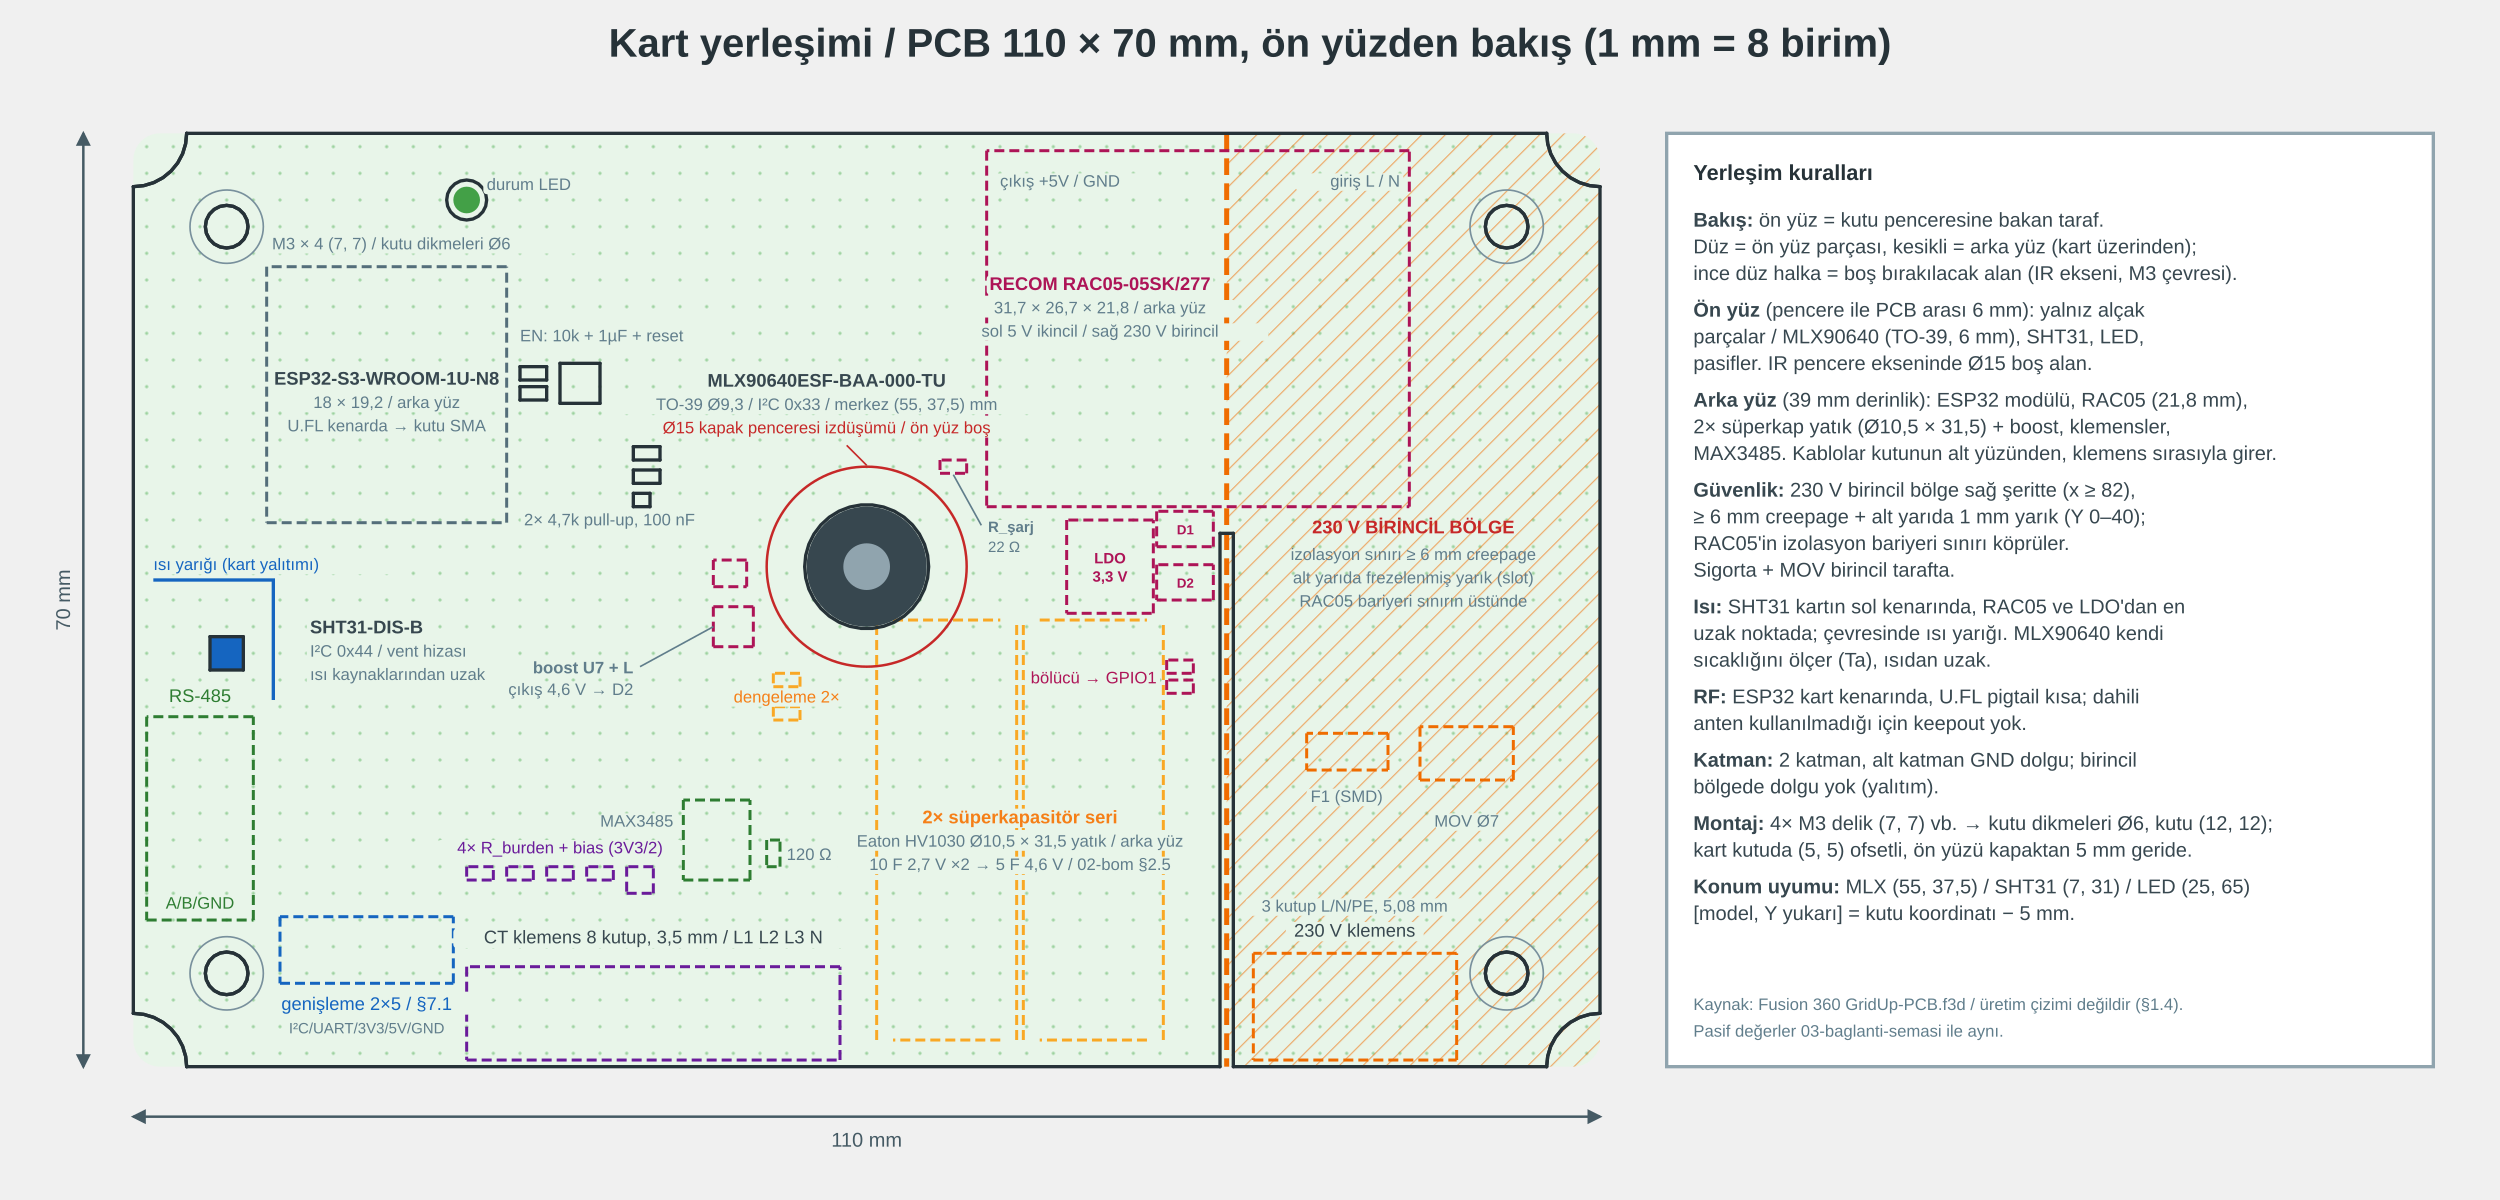
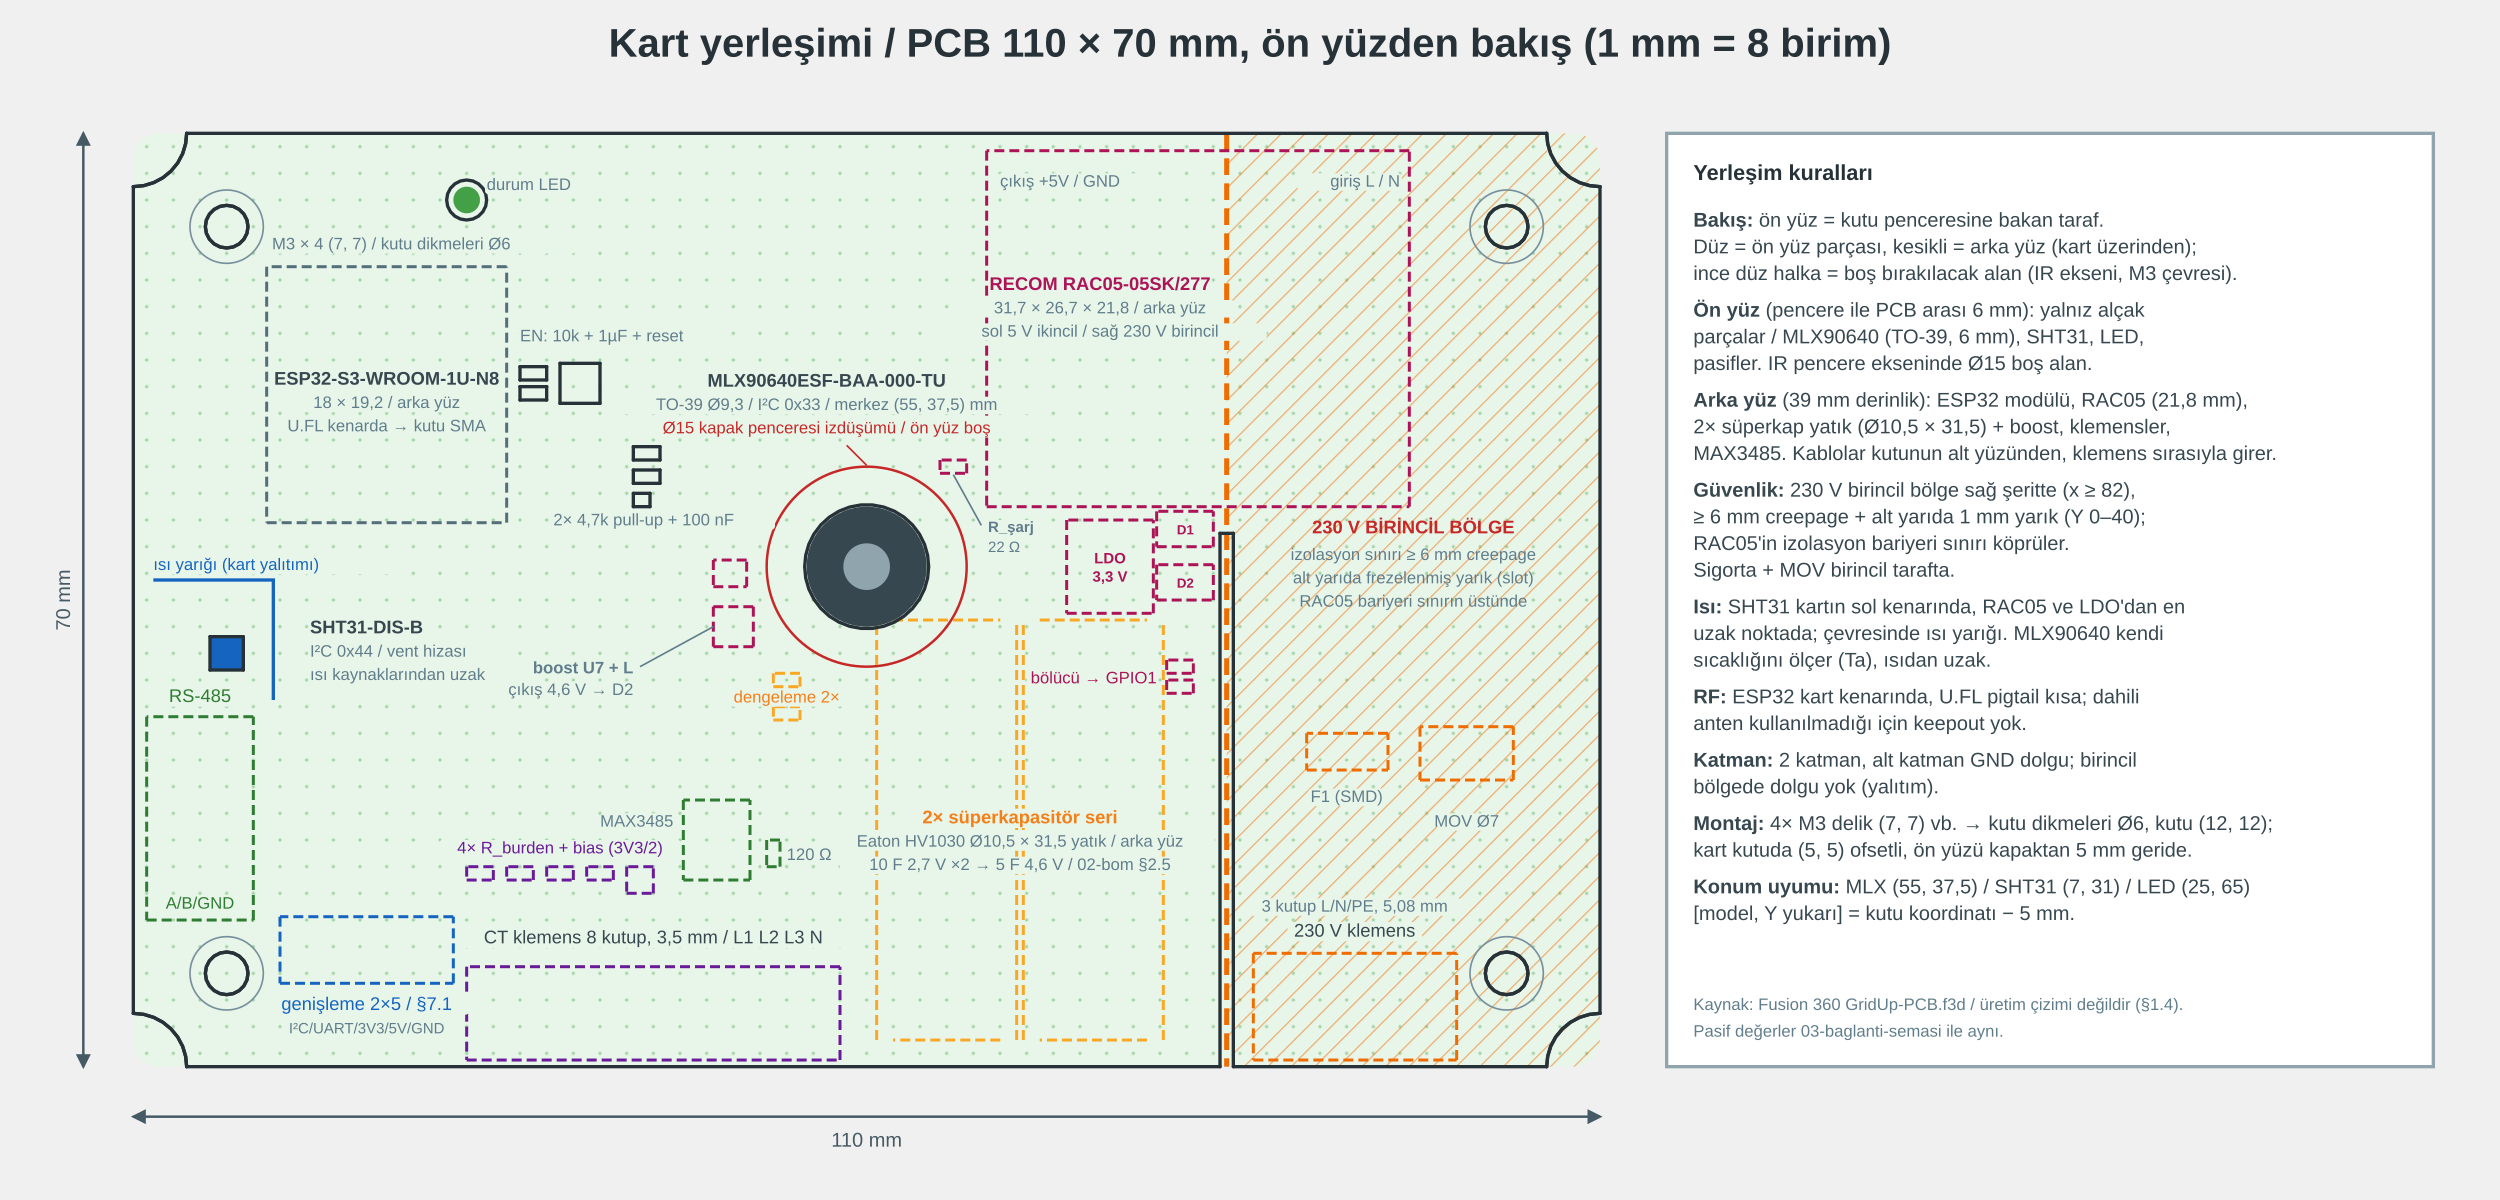
<svg xmlns="http://www.w3.org/2000/svg" viewBox="0 0 1500 720" width="100%" style="max-width:1100px;background:#fff;font-family:Arial,Helvetica,sans-serif">
  <defs>
    <marker id="dim" markerWidth="10" markerHeight="10" refX="5" refY="3" orient="auto-start-reverse">
      <path d="M0,0 L6,3 L0,6 z" fill="#455a64" />
    </marker>
    <marker id="arr" markerWidth="10" markerHeight="10" refX="6" refY="3" orient="auto">
      <path d="M0,0 L6,3 L0,6 z" fill="#c62828" />
    </marker>
  </defs>
  <text x="750" y="34" font-size="24" fill="#263238" text-anchor="middle" font-weight="700">Kart yerleşimi / PCB 110 × 70 mm, ön yüzden bakış (1 mm = 8 birim)</text>
  <defs>
    <pattern id="pcb" width="16" height="16" patternUnits="userSpaceOnUse">
      <rect width="16" height="16" fill="#e8f5e9" />
      <circle cx="8" cy="8" r="1" fill="#a5d6a7" />
    </pattern>
    <pattern id="hv" width="10" height="10" patternTransform="rotate(45)" patternUnits="userSpaceOnUse">
      <line x1="0" y1="0" x2="0" y2="10" stroke="#ef6c00" stroke-width="1.5" opacity="0.5" />
    </pattern>
  </defs>
  <rect x="80" y="80" width="880" height="560" rx="16" fill="url(#pcb)" />
  <rect x="736" y="80" width="224" height="560" rx="16" fill="url(#hv)" />
  <line x1="736" y1="80" x2="736" y2="640" stroke="#ef6c00" stroke-width="3" stroke-dasharray="10 5" />
  <text x="848" y="320" font-size="11" fill="#c62828" text-anchor="middle" font-weight="700">230 V BİRİNCİL BÖLGE</text>
  <text x="848" y="336" font-size="10" fill="#607d8b" text-anchor="middle">izolasyon sınırı ≥ 6 mm creepage</text>
  <text x="848" y="350" font-size="10" fill="#607d8b" text-anchor="middle">alt yarıda frezelenmiş yarık (slot)</text>
  <text x="848" y="364" font-size="10" fill="#607d8b" text-anchor="middle">RAC05 bariyeri sınırın üstünde</text>
  <circle cx="520" cy="340" r="60" fill="none" stroke="#c62828" stroke-width="1.5" />
  <circle cx="136" cy="584" r="22" fill="none" stroke="#78909c" stroke-width="1" />
  <circle cx="904" cy="584" r="22" fill="none" stroke="#78909c" stroke-width="1" />
  <circle cx="136" cy="136" r="22" fill="none" stroke="#78909c" stroke-width="1" />
  <circle cx="904" cy="136" r="22" fill="none" stroke="#78909c" stroke-width="1" />
-   <rect x="161.2" y="141.6" width="185.5" height="10.5" rx="2" fill="#e8f5e9" />
+   <rect x="162.2" y="141.6" width="183.5" height="10.5" rx="2" fill="#e8f5e9" />
  <text x="163.2" y="149.6" font-size="10" fill="#607d8b">M3 × 4 (7, 7) / kutu dikmeleri Ø6</text>
  <g fill="none" stroke-width="1.8" stroke-dasharray="6 3" stroke-linejoin="round">
    <polyline points="160,313.6 304,313.6" stroke="#546e7a" />
    <polyline points="304,313.6 304,160" stroke="#546e7a" />
    <polyline points="304,160 160,160" stroke="#546e7a" />
    <polyline points="160,160 160,313.6" stroke="#546e7a" />
    <polyline points="592,304 845.6,304" stroke="#ad1457" />
    <polyline points="845.6,304 845.6,90.4" stroke="#ad1457" />
    <polyline points="845.6,90.4 592,90.4" stroke="#ad1457" />
    <polyline points="592,90.4 592,304" stroke="#ad1457" />
    <polyline points="784,462 832.8,462" stroke="#ef6c00" />
    <polyline points="832.8,462 832.8,440" stroke="#ef6c00" />
    <polyline points="832.8,440 784,440" stroke="#ef6c00" />
    <polyline points="784,440 784,462" stroke="#ef6c00" />
    <polyline points="852,468 908,468" stroke="#ef6c00" />
    <polyline points="908,468 908,436" stroke="#ef6c00" />
    <polyline points="908,436 852,436" stroke="#ef6c00" />
    <polyline points="852,436 852,468" stroke="#ef6c00" />
    <polyline points="752,636 874,636" stroke="#ef6c00" />
    <polyline points="874,636 874,572" stroke="#ef6c00" />
    <polyline points="874,572 752,572" stroke="#ef6c00" />
    <polyline points="752,572 752,636" stroke="#ef6c00" />
    <polyline points="640,368 692,368" stroke="#ad1457" />
    <polyline points="692,368 692,312" stroke="#ad1457" />
    <polyline points="692,312 640,312" stroke="#ad1457" />
    <polyline points="640,312 640,368" stroke="#ad1457" />
    <polyline points="694,328 728,328" stroke="#ad1457" />
    <polyline points="728,328 728,306.8" stroke="#ad1457" />
    <polyline points="728,306.8 694,306.8" stroke="#ad1457" />
    <polyline points="694,306.8 694,328" stroke="#ad1457" />
    <polyline points="694,360 728,360" stroke="#ad1457" />
    <polyline points="728,360 728,338.8" stroke="#ad1457" />
    <polyline points="728,338.8 694,338.8" stroke="#ad1457" />
    <polyline points="694,338.8 694,360" stroke="#ad1457" />
    <polyline points="564,284 580,284" stroke="#ad1457" />
    <polyline points="580,284 580,276" stroke="#ad1457" />
    <polyline points="580,276 564,276" stroke="#ad1457" />
    <polyline points="564,276 564,284" stroke="#ad1457" />
    <polyline points="700,404 716,404" stroke="#ad1457" />
    <polyline points="716,404 716,396" stroke="#ad1457" />
    <polyline points="716,396 700,396" stroke="#ad1457" />
    <polyline points="700,396 700,404" stroke="#ad1457" />
    <polyline points="700,416 716,416" stroke="#ad1457" />
    <polyline points="716,416 716,408" stroke="#ad1457" />
    <polyline points="716,408 700,408" stroke="#ad1457" />
    <polyline points="700,408 700,416" stroke="#ad1457" />
    <polyline points="428,352 448,352" stroke="#ad1457" />
    <polyline points="448,352 448,336" stroke="#ad1457" />
    <polyline points="448,336 428,336" stroke="#ad1457" />
    <polyline points="428,336 428,352" stroke="#ad1457" />
    <polyline points="428,388 452,388" stroke="#ad1457" />
    <polyline points="452,388 452,364" stroke="#ad1457" />
    <polyline points="452,364 428,364" stroke="#ad1457" />
    <polyline points="428,364 428,388" stroke="#ad1457" />
    <polyline points="464,432 480,432" stroke="#f9a825" />
    <polyline points="480,432 480,424" stroke="#f9a825" />
    <polyline points="480,424 464,424" stroke="#f9a825" />
    <polyline points="464,424 464,432" stroke="#f9a825" />
    <polyline points="464,412 480,412" stroke="#f9a825" />
    <polyline points="480,412 480,404" stroke="#f9a825" />
    <polyline points="480,404 464,404" stroke="#f9a825" />
    <polyline points="464,404 464,412" stroke="#f9a825" />
    <polyline points="600.176,624 595,624 589,624 582.368,624 575.296,624 568,624 560.704,624 553.632,624 547,624 541,624 535.824,624" stroke="#f9a825" />
    <polyline points="535.824,372 541,372 547,372 553.632,372 560.704,372 568,372 575.296,372 582.368,372 589,372 595,372 600.176,372" stroke="#f9a825" />
    <polyline points="526,624 526,372" stroke="#f9a825" />
    <polyline points="610,624 610,372" stroke="#f9a825" />
    <polyline points="688.176,624 683,624 677,624 670.368,624 663.296,624 656,624 648.704,624 641.632,624 635,624 629,624 623.824,624" stroke="#f9a825" />
    <polyline points="623.824,372 629,372 635,372 641.632,372 648.704,372 656,372 663.296,372 670.368,372 677,372 683,372 688.176,372" stroke="#f9a825" />
    <polyline points="614,624 614,372" stroke="#f9a825" />
    <polyline points="698,624 698,372" stroke="#f9a825" />
    <polyline points="410,528 450,528" stroke="#2e7d32" />
    <polyline points="450,528 450,480" stroke="#2e7d32" />
    <polyline points="450,480 410,480" stroke="#2e7d32" />
    <polyline points="410,480 410,528" stroke="#2e7d32" />
    <polyline points="460,520 468,520" stroke="#2e7d32" />
    <polyline points="468,520 468,504" stroke="#2e7d32" />
    <polyline points="468,504 460,504" stroke="#2e7d32" />
    <polyline points="460,504 460,520" stroke="#2e7d32" />
    <polyline points="88,552 152,552" stroke="#2e7d32" />
    <polyline points="152,552 152,430" stroke="#2e7d32" />
    <polyline points="152,430 88,430" stroke="#2e7d32" />
    <polyline points="88,430 88,552" stroke="#2e7d32" />
    <polyline points="280,528 296,528" stroke="#6a1b9a" />
    <polyline points="296,528 296,520" stroke="#6a1b9a" />
    <polyline points="296,520 280,520" stroke="#6a1b9a" />
    <polyline points="280,520 280,528" stroke="#6a1b9a" />
    <polyline points="304,528 320,528" stroke="#6a1b9a" />
    <polyline points="320,528 320,520" stroke="#6a1b9a" />
    <polyline points="320,520 304,520" stroke="#6a1b9a" />
    <polyline points="304,520 304,528" stroke="#6a1b9a" />
    <polyline points="328,528 344,528" stroke="#6a1b9a" />
    <polyline points="344,528 344,520" stroke="#6a1b9a" />
    <polyline points="344,520 328,520" stroke="#6a1b9a" />
    <polyline points="328,520 328,528" stroke="#6a1b9a" />
    <polyline points="352,528 368,528" stroke="#6a1b9a" />
    <polyline points="368,528 368,520" stroke="#6a1b9a" />
    <polyline points="368,520 352,520" stroke="#6a1b9a" />
    <polyline points="352,520 352,528" stroke="#6a1b9a" />
    <polyline points="376,536 392,536" stroke="#6a1b9a" />
    <polyline points="392,536 392,520" stroke="#6a1b9a" />
    <polyline points="392,520 376,520" stroke="#6a1b9a" />
    <polyline points="376,520 376,536" stroke="#6a1b9a" />
    <polyline points="280,636 504,636" stroke="#6a1b9a" />
    <polyline points="504,636 504,580" stroke="#6a1b9a" />
    <polyline points="504,580 280,580" stroke="#6a1b9a" />
    <polyline points="280,580 280,636" stroke="#6a1b9a" />
    <polyline points="168,590 272,590" stroke="#1565c0" />
    <polyline points="272,590 272,550" stroke="#1565c0" />
    <polyline points="272,550 168,550" stroke="#1565c0" />
    <polyline points="168,550 168,590" stroke="#1565c0" />
  </g>
  <circle cx="520" cy="340" r="36" fill="#37474f" />
  <circle cx="520" cy="340" r="14" fill="#90a4ae" />
  <rect x="126" y="382" width="20" height="20" fill="#1565c0" />
  <circle cx="280" cy="120" r="8" fill="#43a047" />
  <g transform="translate(80,80)">
    <polyline points="32,0 31.38,6.24 29.57,12.25 26.61,17.78 22.62,22.62 17.78,26.61 12.25,29.57 6.24,31.38 0,32" fill="none" stroke="#263238" stroke-width="2" stroke-linejoin="round" stroke-linecap="round" />
    <polyline points="0,32 6.24,31.38 12.25,29.57 17.78,26.61 22.62,22.62 26.61,17.78 29.57,12.25 31.38,6.24 32,0" fill="none" stroke="#263238" stroke-width="2" stroke-linejoin="round" stroke-linecap="round" />
    <polyline points="32,560 31.38,553.76 29.57,547.75 26.61,542.22 22.62,537.38 17.78,533.39 12.25,530.43 6.24,528.62 0,528" fill="none" stroke="#263238" stroke-width="2" stroke-linejoin="round" stroke-linecap="round" />
    <polyline points="0,528 6.24,528.62 12.25,530.43 17.78,533.39 22.62,537.38 26.61,542.22 29.57,547.75 31.38,553.76 32,560" fill="none" stroke="#263238" stroke-width="2" stroke-linejoin="round" stroke-linecap="round" />
    <polyline points="660,240 660,560" fill="none" stroke="#263238" stroke-width="2" stroke-linejoin="round" stroke-linecap="round" />
    <polyline points="652,240 660,240" fill="none" stroke="#263238" stroke-width="2" stroke-linejoin="round" stroke-linecap="round" />
    <polyline points="652,560 652,240" fill="none" stroke="#263238" stroke-width="2" stroke-linejoin="round" stroke-linecap="round" />
    <polyline points="43.2,56 43.82,52.05 45.65,48.48 48.48,45.65 52.05,43.82 56,43.2 59.95,43.82 63.52,45.65 66.35,48.48 68.18,52.05 68.8,56 68.18,59.95 66.35,63.52 63.52,66.35 59.95,68.18 56,68.8 52.05,68.18 48.48,66.35 45.65,63.52 43.82,59.95 43.2,56" fill="none" stroke="#263238" stroke-width="2" stroke-linejoin="round" stroke-linecap="round" />
    <polyline points="43.2,56 43.82,59.95 45.65,63.52 48.48,66.35 52.05,68.18 56,68.8 59.95,68.18 63.52,66.35 66.35,63.52 68.18,59.95 68.8,56 68.18,52.05 66.35,48.48 63.52,45.65 59.95,43.82 56,43.2 52.05,43.82 48.48,45.65 45.65,48.48 43.82,52.05 43.2,56" fill="none" stroke="#263238" stroke-width="2" stroke-linejoin="round" stroke-linecap="round" />
    <polyline points="811.2,504 811.82,500.05 813.65,496.48 816.48,493.65 820.05,491.82 824,491.2 827.95,491.82 831.52,493.65 834.35,496.48 836.18,500.05 836.8,504 836.18,507.95 834.35,511.52 831.52,514.35 827.95,516.18 824,516.8 820.05,516.18 816.48,514.35 813.65,511.52 811.82,507.95 811.2,504" fill="none" stroke="#263238" stroke-width="2" stroke-linejoin="round" stroke-linecap="round" />
    <polyline points="811.2,504 811.82,507.95 813.65,511.52 816.48,514.35 820.05,516.18 824,516.8 827.95,516.18 831.52,514.35 834.35,511.52 836.18,507.95 836.8,504 836.18,500.05 834.35,496.48 831.52,493.65 827.95,491.82 824,491.2 820.05,491.82 816.48,493.65 813.65,496.48 811.82,500.05 811.2,504" fill="none" stroke="#263238" stroke-width="2" stroke-linejoin="round" stroke-linecap="round" />
    <polyline points="811.2,56 811.82,52.05 813.65,48.48 816.48,45.65 820.05,43.82 824,43.2 827.95,43.82 831.52,45.65 834.35,48.48 836.18,52.05 836.8,56 836.18,59.95 834.35,63.52 831.52,66.35 827.95,68.18 824,68.8 820.05,68.18 816.48,66.35 813.65,63.52 811.82,59.95 811.2,56" fill="none" stroke="#263238" stroke-width="2" stroke-linejoin="round" stroke-linecap="round" />
    <polyline points="811.2,56 811.82,59.95 813.65,63.52 816.48,66.35 820.05,68.18 824,68.8 827.95,68.18 831.52,66.35 834.35,63.52 836.18,59.95 836.8,56 836.18,52.05 834.35,48.48 831.52,45.65 827.95,43.82 824,43.2 820.05,43.82 816.48,45.65 813.65,48.48 811.82,52.05 811.2,56" fill="none" stroke="#263238" stroke-width="2" stroke-linejoin="round" stroke-linecap="round" />
    <polyline points="43.2,504 43.82,500.05 45.65,496.48 48.48,493.65 52.05,491.82 56,491.2 59.95,491.82 63.52,493.65 66.35,496.48 68.18,500.05 68.8,504 68.18,507.95 66.35,511.52 63.52,514.35 59.95,516.18 56,516.8 52.05,516.18 48.48,514.35 45.65,511.52 43.82,507.95 43.2,504" fill="none" stroke="#263238" stroke-width="2" stroke-linejoin="round" stroke-linecap="round" />
    <polyline points="43.2,504 43.82,507.95 45.65,511.52 48.48,514.35 52.05,516.18 56,516.8 59.95,516.18 63.52,514.35 66.35,511.52 68.18,507.95 68.8,504 68.18,500.05 66.35,496.48 63.52,493.65 59.95,491.82 56,491.2 52.05,491.82 48.48,493.65 45.65,496.48 43.82,500.05 43.2,504" fill="none" stroke="#263238" stroke-width="2" stroke-linejoin="round" stroke-linecap="round" />
    <polyline points="848,560 848.62,553.76 850.43,547.75 853.39,542.22 857.38,537.38 862.22,533.39 867.75,530.43 873.76,528.62 880,528" fill="none" stroke="#263238" stroke-width="2" stroke-linejoin="round" stroke-linecap="round" />
    <polyline points="880,528 873.76,528.62 867.75,530.43 862.22,533.39 857.38,537.38 853.39,542.22 850.43,547.75 848.62,553.76 848,560" fill="none" stroke="#263238" stroke-width="2" stroke-linejoin="round" stroke-linecap="round" />
    <polyline points="880,32 873.76,31.38 867.75,29.57 862.22,26.61 857.38,22.62 853.39,17.78 850.43,12.25 848.62,6.24 848,0" fill="none" stroke="#263238" stroke-width="2" stroke-linejoin="round" stroke-linecap="round" />
    <polyline points="848,0 848.62,6.24 850.43,12.25 853.39,17.78 857.38,22.62 862.22,26.61 867.75,29.57 873.76,31.38 880,32" fill="none" stroke="#263238" stroke-width="2" stroke-linejoin="round" stroke-linecap="round" />
    <polyline points="660,560 848,560" fill="none" stroke="#263238" stroke-width="2" stroke-linejoin="round" stroke-linecap="round" />
    <polyline points="32,560 652,560" fill="none" stroke="#263238" stroke-width="2" stroke-linejoin="round" stroke-linecap="round" />
    <polyline points="848,0 32,0" fill="none" stroke="#263238" stroke-width="2" stroke-linejoin="round" stroke-linecap="round" />
    <polyline points="0,32 0,528" fill="none" stroke="#263238" stroke-width="2" stroke-linejoin="round" stroke-linecap="round" />
    <polyline points="880,528 880,32" fill="none" stroke="#263238" stroke-width="2" stroke-linejoin="round" stroke-linecap="round" />
    <polyline points="402.8,260 403.43,266.83 405.31,273.44 408.37,279.58 412.51,285.06 417.58,289.69 423.42,293.3 429.82,295.78 436.57,297.04 443.43,297.04 450.18,295.78 456.58,293.3 462.42,289.69 467.49,285.06 471.63,279.58 474.69,273.44 476.57,266.83 477.2,260 476.57,253.17 474.69,246.56 471.63,240.42 467.49,234.94 462.42,230.31 456.58,226.7 450.18,224.22 443.43,222.96 436.57,222.96 429.82,224.22 423.42,226.7 417.58,230.31 412.51,234.94 408.37,240.42 405.31,246.56 403.43,253.17 402.8,260" fill="none" stroke="#263238" stroke-width="2" stroke-linejoin="round" stroke-linecap="round" />
    <polyline points="66,302 46,302" fill="none" stroke="#263238" stroke-width="2" stroke-linejoin="round" stroke-linecap="round" />
    <polyline points="66,322 66,302" fill="none" stroke="#263238" stroke-width="2" stroke-linejoin="round" stroke-linecap="round" />
    <polyline points="46,322 66,322" fill="none" stroke="#263238" stroke-width="2" stroke-linejoin="round" stroke-linecap="round" />
    <polyline points="46,302 46,322" fill="none" stroke="#263238" stroke-width="2" stroke-linejoin="round" stroke-linecap="round" />
    <polyline points="188,40 188.58,43.71 190.29,47.06 192.94,49.71 196.29,51.42 200,52 203.71,51.42 207.06,49.71 209.71,47.06 211.42,43.71 212,40 211.42,36.29 209.71,32.94 207.06,30.29 203.71,28.58 200,28 196.29,28.58 192.94,30.29 190.29,32.94 188.58,36.29 188,40" fill="none" stroke="#263238" stroke-width="2" stroke-linejoin="round" stroke-linecap="round" />
    <polyline points="316,188 300,188" fill="none" stroke="#263238" stroke-width="2" stroke-linejoin="round" stroke-linecap="round" />
    <polyline points="316,196 316,188" fill="none" stroke="#263238" stroke-width="2" stroke-linejoin="round" stroke-linecap="round" />
    <polyline points="300,196 316,196" fill="none" stroke="#263238" stroke-width="2" stroke-linejoin="round" stroke-linecap="round" />
    <polyline points="300,188 300,196" fill="none" stroke="#263238" stroke-width="2" stroke-linejoin="round" stroke-linecap="round" />
    <polyline points="316,202 300,202" fill="none" stroke="#263238" stroke-width="2" stroke-linejoin="round" stroke-linecap="round" />
    <polyline points="316,210 316,202" fill="none" stroke="#263238" stroke-width="2" stroke-linejoin="round" stroke-linecap="round" />
    <polyline points="300,210 316,210" fill="none" stroke="#263238" stroke-width="2" stroke-linejoin="round" stroke-linecap="round" />
    <polyline points="300,202 300,210" fill="none" stroke="#263238" stroke-width="2" stroke-linejoin="round" stroke-linecap="round" />
    <polyline points="310,216 300,216" fill="none" stroke="#263238" stroke-width="2" stroke-linejoin="round" stroke-linecap="round" />
    <polyline points="310,224 310,216" fill="none" stroke="#263238" stroke-width="2" stroke-linejoin="round" stroke-linecap="round" />
    <polyline points="300,224 310,224" fill="none" stroke="#263238" stroke-width="2" stroke-linejoin="round" stroke-linecap="round" />
    <polyline points="300,216 300,224" fill="none" stroke="#263238" stroke-width="2" stroke-linejoin="round" stroke-linecap="round" />
    <polyline points="248,140 232,140" fill="none" stroke="#263238" stroke-width="2" stroke-linejoin="round" stroke-linecap="round" />
    <polyline points="248,148 248,140" fill="none" stroke="#263238" stroke-width="2" stroke-linejoin="round" stroke-linecap="round" />
    <polyline points="232,148 248,148" fill="none" stroke="#263238" stroke-width="2" stroke-linejoin="round" stroke-linecap="round" />
    <polyline points="232,140 232,148" fill="none" stroke="#263238" stroke-width="2" stroke-linejoin="round" stroke-linecap="round" />
    <polyline points="248,152 232,152" fill="none" stroke="#263238" stroke-width="2" stroke-linejoin="round" stroke-linecap="round" />
    <polyline points="248,160 248,152" fill="none" stroke="#263238" stroke-width="2" stroke-linejoin="round" stroke-linecap="round" />
    <polyline points="232,160 248,160" fill="none" stroke="#263238" stroke-width="2" stroke-linejoin="round" stroke-linecap="round" />
    <polyline points="232,152 232,160" fill="none" stroke="#263238" stroke-width="2" stroke-linejoin="round" stroke-linecap="round" />
    <polyline points="280,138 256,138" fill="none" stroke="#263238" stroke-width="2" stroke-linejoin="round" stroke-linecap="round" />
    <polyline points="280,162 280,138" fill="none" stroke="#263238" stroke-width="2" stroke-linejoin="round" stroke-linecap="round" />
    <polyline points="256,162 280,162" fill="none" stroke="#263238" stroke-width="2" stroke-linejoin="round" stroke-linecap="round" />
    <polyline points="256,138 256,162" fill="none" stroke="#263238" stroke-width="2" stroke-linejoin="round" stroke-linecap="round" />
  </g>
-   <rect x="421.4" y="223.2" width="149.2" height="11.6" rx="2" fill="#e8f5e9" />
+   <rect x="422.4" y="223.2" width="147.2" height="11.6" rx="2" fill="#e8f5e9" />
  <text x="496" y="232" font-size="11" fill="#37474f" text-anchor="middle" font-weight="700">MLX90640ESF-BAA-000-TU</text>
-   <rect x="373" y="238" width="246" height="10.5" rx="2" fill="#e8f5e9" />
+   <rect x="374" y="238" width="244" height="10.5" rx="2" fill="#e8f5e9" />
  <text x="496" y="246" font-size="10" fill="#607d8b" text-anchor="middle">TO-39 Ø9,3 / I²C 0x33 / merkez (55, 37,5) mm</text>
-   <rect x="381.2" y="252" width="229.5" height="10.5" rx="2" fill="#e8f5e9" />
+   <rect x="382.2" y="252" width="227.5" height="10.5" rx="2" fill="#e8f5e9" />
  <text x="496" y="260" font-size="10" fill="#c62828" text-anchor="middle">Ø15 kapak penceresi izdüşümü / ön yüz boş</text>
  <line x1="508" y1="267.2" x2="520" y2="279.2" stroke="#c62828" stroke-width="1" />
-   <rect x="312.4" y="307.2" width="130.5" height="10.5" rx="2" fill="#e8f5e9" />
-   <text x="314.4" y="315.2" font-size="10" fill="#607d8b">2× 4,7k pull-up, 100 nF</text>
-   <rect x="184" y="371.2" width="76.6" height="11.6" rx="2" fill="#e8f5e9" />
+   <rect x="331" y="307.2" width="134" height="10.5" rx="2" fill="#e8f5e9" />
+   <text x="332" y="315.2" font-size="10" fill="#607d8b">2× 4,7k pull-up + 100 nF</text>
+   <rect x="185" y="371.2" width="74.6" height="11.6" rx="2" fill="#e8f5e9" />
  <text x="186" y="380" font-size="11" fill="#37474f" font-weight="700">SHT31-DIS-B</text>
-   <rect x="184" y="386" width="125" height="10.5" rx="2" fill="#e8f5e9" />
+   <rect x="185" y="386" width="123" height="10.5" rx="2" fill="#e8f5e9" />
  <text x="186" y="394" font-size="10" fill="#607d8b">I²C 0x44 / vent hizası</text>
-   <rect x="184" y="400" width="130.5" height="10.5" rx="2" fill="#e8f5e9" />
+   <rect x="185" y="400" width="128.5" height="10.5" rx="2" fill="#e8f5e9" />
  <text x="186" y="408" font-size="10" fill="#607d8b">ısı kaynaklarından uzak</text>
  <path d="M92 348 h72 v72" fill="none" stroke="#1565c0" stroke-width="2" />
-   <rect x="90" y="334" width="147" height="10.5" rx="2" fill="#e8f5e9" />
+   <rect x="91" y="334" width="145" height="10.5" rx="2" fill="#e8f5e9" />
  <text x="92" y="342" font-size="10" fill="#1565c0">ısı yarığı (kart yalıtımı)</text>
-   <rect x="290" y="106" width="53.5" height="10.5" rx="2" fill="#e8f5e9" />
+   <rect x="291" y="106" width="51.5" height="10.5" rx="2" fill="#e8f5e9" />
  <text x="292" y="114" font-size="10" fill="#607d8b">durum LED</text>
-   <rect x="310" y="196.8" width="119.5" height="10.5" rx="2" fill="#e8f5e9" />
+   <rect x="311" y="196.8" width="117.5" height="10.5" rx="2" fill="#e8f5e9" />
  <text x="312" y="204.8" font-size="10" fill="#607d8b">EN: 10k + 1µF + reset</text>
-   <rect x="164" y="222" width="136" height="11.6" rx="2" fill="#e8f5e9" />
+   <rect x="165" y="222" width="134" height="11.6" rx="2" fill="#e8f5e9" />
  <text x="232" y="230.8" font-size="11" fill="#37474f" text-anchor="middle" font-weight="700">ESP32-S3-WROOM-1U-N8</text>
-   <rect x="175" y="236.8" width="114" height="10.5" rx="2" fill="#e8f5e9" />
+   <rect x="176" y="236.8" width="112" height="10.5" rx="2" fill="#e8f5e9" />
  <text x="232" y="244.8" font-size="10" fill="#607d8b" text-anchor="middle">18 × 19,2 / arka yüz</text>
-   <rect x="166.8" y="250.8" width="130.5" height="10.5" rx="2" fill="#e8f5e9" />
+   <rect x="167.8" y="250.8" width="128.5" height="10.5" rx="2" fill="#e8f5e9" />
  <text x="232" y="258.8" font-size="10" fill="#607d8b" text-anchor="middle">U.FL kenarda → kutu SMA</text>
-   <rect x="592" y="165.2" width="136" height="11.6" rx="2" fill="#e8f5e9" />
+   <rect x="593" y="165.2" width="134" height="11.6" rx="2" fill="#e8f5e9" />
  <text x="660" y="174" font-size="11" fill="#ad1457" text-anchor="middle" font-weight="700">RECOM RAC05-05SK/277</text>
-   <rect x="578.2" y="180" width="163.5" height="10.5" rx="2" fill="#e8f5e9" />
+   <rect x="579.2" y="180" width="161.5" height="10.5" rx="2" fill="#e8f5e9" />
  <text x="660" y="188" font-size="10" fill="#607d8b" text-anchor="middle">31,7 × 26,7 × 21,8 / arka yüz</text>
-   <rect x="559" y="194" width="202" height="10.5" rx="2" fill="#e8f5e9" />
+   <rect x="560" y="194" width="200" height="10.5" rx="2" fill="#e8f5e9" />
  <text x="660" y="202" font-size="10" fill="#607d8b" text-anchor="middle">sol 5 V ikincil / sağ 230 V birincil</text>
-   <rect x="598" y="104" width="86.5" height="10.5" rx="2" fill="#e8f5e9" />
+   <rect x="599" y="104" width="84.5" height="10.5" rx="2" fill="#e8f5e9" />
  <text x="600" y="112" font-size="10" fill="#607d8b">çıkış +5V / GND</text>
-   <rect x="777.5" y="104" width="64.5" height="10.5" rx="2" fill="#e8f5e9" />
+   <rect x="778.5" y="104" width="62.5" height="10.5" rx="2" fill="#e8f5e9" />
  <text x="840" y="112" font-size="10" fill="#607d8b" text-anchor="end">giriş L / N</text>
-   <rect x="784" y="473.2" width="48" height="10.5" rx="2" fill="#e8f5e9" />
+   <rect x="785" y="473.2" width="46" height="10.5" rx="2" fill="#e8f5e9" />
  <text x="808" y="481.2" font-size="10" fill="#607d8b" text-anchor="middle">F1 (SMD)</text>
-   <rect x="861.5" y="488" width="37" height="10.5" rx="2" fill="#e8f5e9" />
+   <rect x="862.5" y="488" width="35" height="10.5" rx="2" fill="#e8f5e9" />
  <text x="880" y="496" font-size="10" fill="#607d8b" text-anchor="middle">MOV Ø7</text>
-   <rect x="771.5" y="553.2" width="82.7" height="11.6" rx="2" fill="#e8f5e9" />
+   <rect x="772.5" y="553.2" width="80.7" height="11.6" rx="2" fill="#e8f5e9" />
  <text x="812.8" y="562" font-size="11" fill="#37474f" text-anchor="middle">230 V klemens</text>
-   <rect x="747.5" y="539" width="130.5" height="10.5" rx="2" fill="#e8f5e9" />
+   <rect x="748.5" y="539" width="128.5" height="10.5" rx="2" fill="#e8f5e9" />
  <text x="812.8" y="547" font-size="10" fill="#607d8b" text-anchor="middle">3 kutup L/N/PE, 5,08 mm</text>
  <text x="666" y="338" font-size="9" fill="#ad1457" text-anchor="middle" font-weight="700">LDO</text>
  <text x="666" y="349" font-size="9" fill="#ad1457" text-anchor="middle" font-weight="700">3,3 V</text>
  <text x="711.2" y="320.6" font-size="8" fill="#ad1457" text-anchor="middle" font-weight="700">D1</text>
  <text x="711.2" y="352.6" font-size="8" fill="#ad1457" text-anchor="middle" font-weight="700">D2</text>
  <line x1="572" y1="284.8" x2="588.8" y2="315.2" stroke="#607d8b" stroke-width="1" />
-   <rect x="590.8" y="312" width="36.4" height="9.5" rx="2" fill="#e8f5e9" />
+   <rect x="591.8" y="312" width="34.4" height="9.5" rx="2" fill="#e8f5e9" />
  <text x="592.8" y="319.2" font-size="9" fill="#607d8b" font-weight="700">R_şarj</text>
-   <rect x="590.8" y="324" width="23.8" height="9.5" rx="2" fill="#e8f5e9" />
+   <rect x="591.8" y="324" width="21.8" height="9.5" rx="2" fill="#e8f5e9" />
  <text x="592.8" y="331.2" font-size="9" fill="#607d8b">22 Ω</text>
-   <rect x="615" y="402" width="81" height="10.5" rx="2" fill="#e8f5e9" />
+   <rect x="616" y="402" width="79" height="10.5" rx="2" fill="#e8f5e9" />
  <text x="694" y="410" font-size="10" fill="#ad1457" text-anchor="end">bölücü → GPIO1</text>
-   <rect x="537.4" y="485.2" width="149.2" height="11.6" rx="2" fill="#e8f5e9" />
+   <rect x="538.4" y="485.2" width="147.2" height="11.6" rx="2" fill="#e8f5e9" />
  <text x="612" y="494" font-size="11" fill="#f57f17" text-anchor="middle" font-weight="700">2× süperkapasitör seri</text>
-   <rect x="494.5" y="500" width="235" height="10.5" rx="2" fill="#e8f5e9" />
+   <rect x="495.5" y="500" width="233" height="10.5" rx="2" fill="#e8f5e9" />
  <text x="612" y="508" font-size="10" fill="#607d8b" text-anchor="middle">Eaton HV1030 Ø10,5 × 31,5 yatık / arka yüz</text>
-   <rect x="502.8" y="514" width="218.5" height="10.5" rx="2" fill="#e8f5e9" />
+   <rect x="503.8" y="514" width="216.5" height="10.5" rx="2" fill="#e8f5e9" />
  <text x="612" y="522" font-size="10" fill="#607d8b" text-anchor="middle">10 F 2,7 V ×2 → 5 F 4,6 V / 02-bom §2.5</text>
  <line x1="428" y1="376" x2="384" y2="400" stroke="#607d8b" stroke-width="1" />
-   <rect x="306" y="396" width="76" height="10.5" rx="2" fill="#e8f5e9" />
+   <rect x="307" y="396" width="74" height="10.5" rx="2" fill="#e8f5e9" />
  <text x="380" y="404" font-size="10" fill="#607d8b" text-anchor="end" font-weight="700">boost U7 + L</text>
-   <rect x="290" y="409" width="92" height="10.5" rx="2" fill="#e8f5e9" />
+   <rect x="291" y="409" width="90" height="10.5" rx="2" fill="#e8f5e9" />
  <text x="380" y="417" font-size="10" fill="#607d8b" text-anchor="end">çıkış 4,6 V → D2</text>
-   <rect x="437" y="413.5" width="70" height="10.5" rx="2" fill="#e8f5e9" />
+   <rect x="438" y="413.5" width="68" height="10.5" rx="2" fill="#e8f5e9" />
  <text x="472" y="421.5" font-size="10" fill="#f57f17" text-anchor="middle">dengeleme 2×</text>
-   <rect x="363.5" y="488" width="42.5" height="10.5" rx="2" fill="#e8f5e9" />
+   <rect x="364.5" y="488" width="40.5" height="10.5" rx="2" fill="#e8f5e9" />
  <text x="404" y="496" font-size="10" fill="#607d8b" text-anchor="end">MAX3485</text>
-   <rect x="470" y="508" width="31.5" height="10.5" rx="2" fill="#e8f5e9" />
+   <rect x="471" y="508" width="29.5" height="10.5" rx="2" fill="#e8f5e9" />
  <text x="472" y="516" font-size="10" fill="#607d8b">120 Ω</text>
-   <rect x="99.8" y="412.4" width="40.3" height="11.6" rx="2" fill="#e8f5e9" />
+   <rect x="100.8" y="412.4" width="38.3" height="11.6" rx="2" fill="#e8f5e9" />
  <text x="120" y="421.2" font-size="11" fill="#2e7d32" text-anchor="middle">RS-485</text>
-   <rect x="98.8" y="537.2" width="42.5" height="10.5" rx="2" fill="#e8f5e9" />
+   <rect x="99.8" y="537.2" width="40.5" height="10.5" rx="2" fill="#e8f5e9" />
  <text x="120" y="545.2" font-size="10" fill="#2e7d32" text-anchor="middle">A/B/GND</text>
-   <rect x="262.5" y="504" width="147" height="10.5" rx="2" fill="#e8f5e9" />
+   <rect x="263.5" y="504" width="145" height="10.5" rx="2" fill="#e8f5e9" />
  <text x="336" y="512" font-size="10" fill="#6a1b9a" text-anchor="middle">4× R_burden + bias (3V3/2)</text>
-   <rect x="272" y="557.2" width="240" height="11.6" rx="2" fill="#e8f5e9" />
+   <rect x="273" y="557.2" width="238" height="11.6" rx="2" fill="#e8f5e9" />
  <text x="392" y="566" font-size="11" fill="#37474f" text-anchor="middle">CT klemens 8 kutup, 3,5 mm / L1 L2 L3 N</text>
-   <rect x="157.5" y="597.2" width="125" height="11.6" rx="2" fill="#e8f5e9" />
+   <rect x="158.5" y="597.2" width="123" height="11.6" rx="2" fill="#e8f5e9" />
  <text x="220" y="606" font-size="11" fill="#1565c0" text-anchor="middle">genişleme 2×5 / §7.1</text>
-   <rect x="171" y="612.8" width="98.1" height="9.5" rx="2" fill="#e8f5e9" />
+   <rect x="172" y="612.8" width="96.1" height="9.5" rx="2" fill="#e8f5e9" />
  <text x="220" y="620" font-size="9" fill="#607d8b" text-anchor="middle">I²C/UART/3V3/5V/GND</text>
  <line x1="80" y1="670" x2="960" y2="670" stroke="#455a64" stroke-width="1.5" marker-start="url(#dim)" marker-end="url(#dim)" />
  <text x="520" y="688" font-size="12" fill="#455a64" text-anchor="middle">110 mm</text>
  <line x1="50" y1="80" x2="50" y2="640" stroke="#455a64" stroke-width="1.5" marker-start="url(#dim)" marker-end="url(#dim)" />
  <text x="42" y="360" font-size="12" fill="#455a64" text-anchor="middle" transform="rotate(-90 42 360)">70 mm</text>
  <rect x="1000" y="80" width="460" height="560" fill="#fff" stroke="#90a4ae" stroke-width="2" />
  <text x="1016" y="108" font-size="13" fill="#263238" font-weight="700">Yerleşim kuralları</text>
  <text x="1016" y="136" font-size="12" fill="#37474f">
    <tspan font-weight="700">Bakış:</tspan> ön yüz = kutu penceresine bakan taraf.</text>
  <text x="1016" y="152" font-size="12" fill="#37474f">Düz = ön yüz parçası, kesikli = arka yüz (kart üzerinden);</text>
  <text x="1016" y="168" font-size="12" fill="#37474f">ince düz halka = boş bırakılacak alan (IR ekseni, M3 çevresi).</text>
  <text x="1016" y="190" font-size="12" fill="#37474f">
    <tspan font-weight="700">Ön yüz</tspan> (pencere ile PCB arası 6 mm): yalnız alçak</text>
  <text x="1016" y="206" font-size="12" fill="#37474f">parçalar / MLX90640 (TO-39, 6 mm), SHT31, LED,</text>
  <text x="1016" y="222" font-size="12" fill="#37474f">pasifler. IR pencere ekseninde Ø15 boş alan.</text>
  <text x="1016" y="244" font-size="12" fill="#37474f">
    <tspan font-weight="700">Arka yüz</tspan> (39 mm derinlik): ESP32 modülü, RAC05 (21,8 mm),</text>
  <text x="1016" y="260" font-size="12" fill="#37474f">2× süperkap yatık (Ø10,5 × 31,5) + boost, klemensler,</text>
  <text x="1016" y="276" font-size="12" fill="#37474f">MAX3485. Kablolar kutunun alt yüzünden, klemens sırasıyla girer.</text>
  <text x="1016" y="298" font-size="12" fill="#37474f">
    <tspan font-weight="700">Güvenlik:</tspan> 230 V birincil bölge sağ şeritte (x ≥ 82),</text>
  <text x="1016" y="314" font-size="12" fill="#37474f">≥ 6 mm creepage + alt yarıda 1 mm yarık (Y 0–40);</text>
  <text x="1016" y="330" font-size="12" fill="#37474f">RAC05'in izolasyon bariyeri sınırı köprüler.</text>
  <text x="1016" y="346" font-size="12" fill="#37474f">Sigorta + MOV birincil tarafta.</text>
  <text x="1016" y="368" font-size="12" fill="#37474f">
    <tspan font-weight="700">Isı:</tspan> SHT31 kartın sol kenarında, RAC05 ve LDO'dan en</text>
  <text x="1016" y="384" font-size="12" fill="#37474f">uzak noktada; çevresinde ısı yarığı. MLX90640 kendi</text>
  <text x="1016" y="400" font-size="12" fill="#37474f">sıcaklığını ölçer (Ta), ısıdan uzak.</text>
  <text x="1016" y="422" font-size="12" fill="#37474f">
    <tspan font-weight="700">RF:</tspan> ESP32 kart kenarında, U.FL pigtail kısa; dahili</text>
  <text x="1016" y="438" font-size="12" fill="#37474f">anten kullanılmadığı için keepout yok.</text>
  <text x="1016" y="460" font-size="12" fill="#37474f">
    <tspan font-weight="700">Katman:</tspan> 2 katman, alt katman GND dolgu; birincil</text>
  <text x="1016" y="476" font-size="12" fill="#37474f">bölgede dolgu yok (yalıtım).</text>
  <text x="1016" y="498" font-size="12" fill="#37474f">
    <tspan font-weight="700">Montaj:</tspan> 4× M3 delik (7, 7) vb. → kutu dikmeleri Ø6, kutu (12, 12);</text>
  <text x="1016" y="514" font-size="12" fill="#37474f">kart kutuda (5, 5) ofsetli, ön yüzü kapaktan 5 mm geride.</text>
  <text x="1016" y="536" font-size="12" fill="#37474f">
    <tspan font-weight="700">Konum uyumu:</tspan> MLX (55, 37,5) / SHT31 (7, 31) / LED (25, 65)</text>
  <text x="1016" y="552" font-size="12" fill="#37474f">[model, Y yukarı] = kutu koordinatı − 5 mm.</text>
  <text x="1016" y="606" font-size="10" fill="#607d8b">Kaynak: Fusion 360 GridUp-PCB.f3d / üretim çizimi değildir (§1.4).</text>
  <text x="1016" y="622" font-size="10" fill="#607d8b">Pasif değerler 03-baglanti-semasi ile aynı.</text>
</svg>
